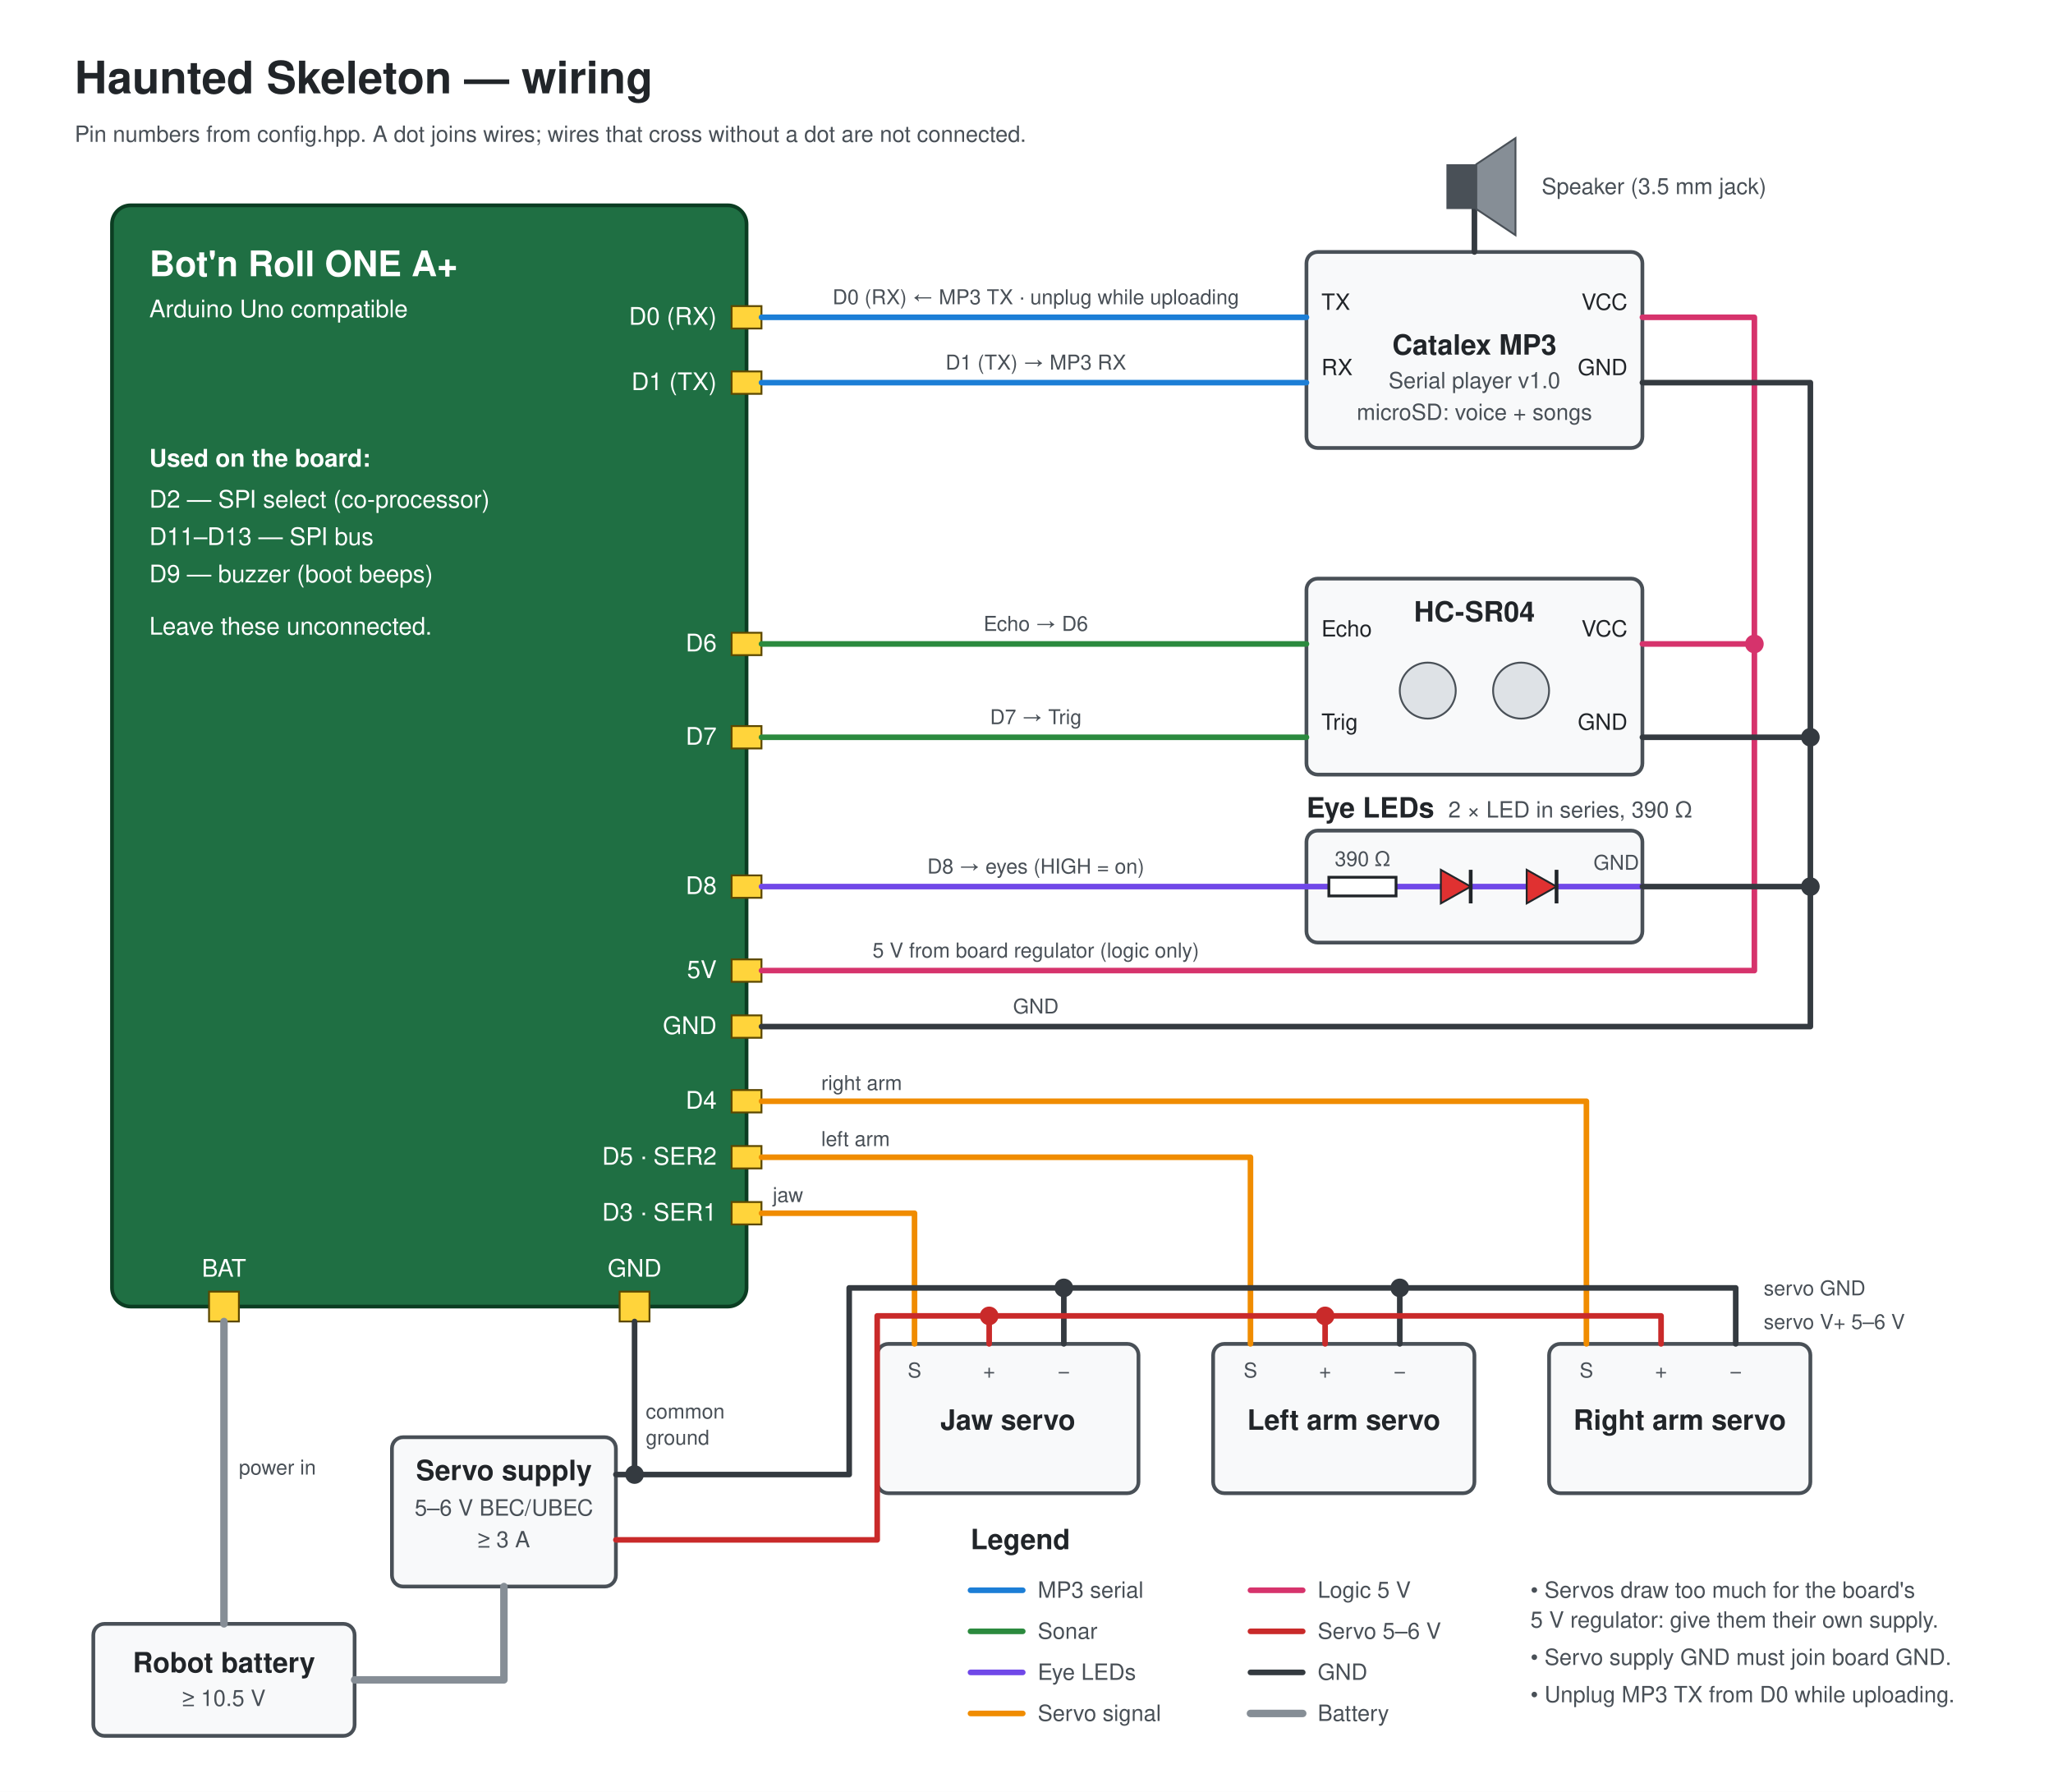
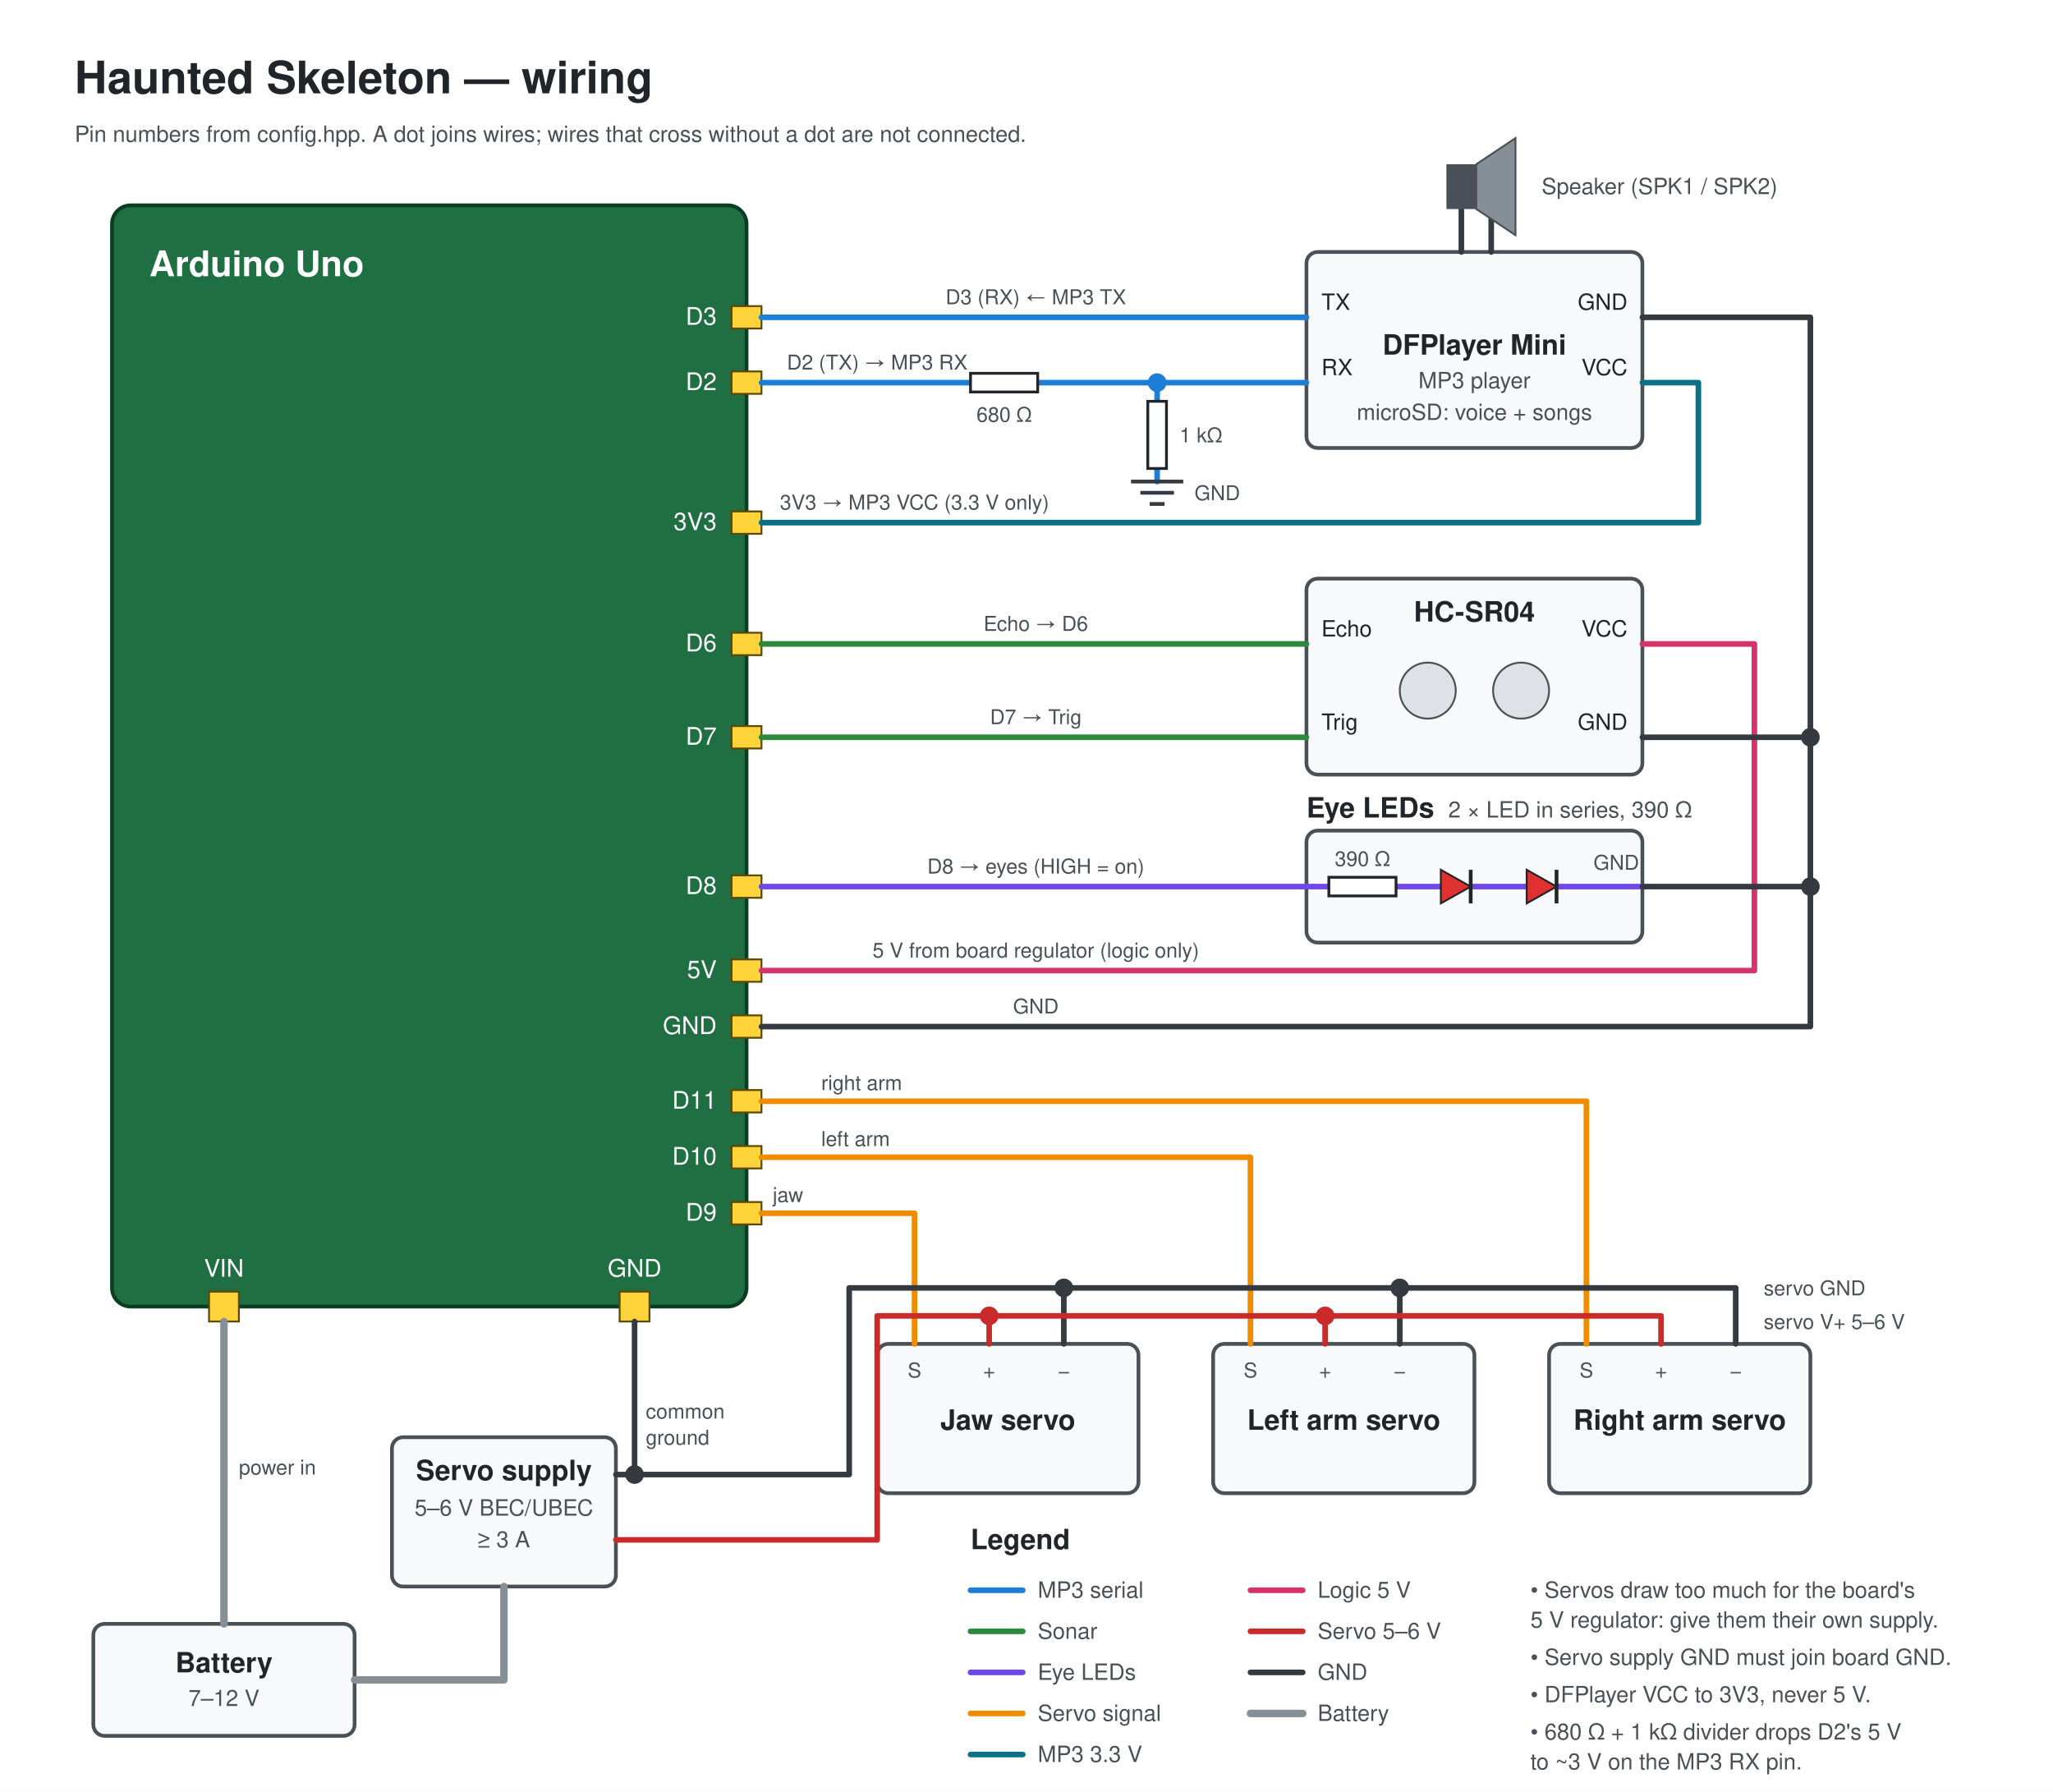
<svg xmlns="http://www.w3.org/2000/svg" viewBox="0 0 1100 960" width="1100" height="960" font-family="Helvetica, Arial, sans-serif">
  <style>
    .w { fill: none; stroke-width: 3; stroke-linejoin: round; stroke-linecap: round; }
    .v5 { stroke: #d6336c; }
+     .v3 { stroke: #0b7285; }
    .gnd { stroke: #343a40; }
    .ser { stroke: #1c7ed6; }
    .son { stroke: #2b8a3e; }
    .eye { stroke: #7048e8; }
    .srv { stroke: #f08c00; }
    .vs { stroke: #c92a2a; }
    .bat { stroke: #868e96; stroke-width: 4; }
    .box { fill: #f8f9fa; stroke: #495057; stroke-width: 2; }
    .h { font-size: 15px; font-weight: bold; fill: #212529; }
    .t { font-size: 12px; fill: #495057; }
    .p { font-size: 12px; fill: #212529; }
    .wl { font-size: 11px; fill: #495057; }
    .pcb { font-size: 13px; fill: #ffffff; }
    .dot { stroke: none; }
  </style>
  <rect width="1100" height="960" fill="#ffffff" />
  <text x="40" y="50" font-size="24" font-weight="bold" fill="#212529">Haunted Skeleton — wiring</text>
  <text x="40" y="76" class="t">Pin numbers from config.hpp. A dot joins wires; wires that cross without a dot are not connected.</text>
  <rect x="60" y="110" width="340" height="590" rx="10" fill="#1f6f43" stroke="#0b3d22" stroke-width="2" />
-   <text x="80" y="148" font-size="19" font-weight="bold" fill="#ffffff">Bot'n Roll ONE A+</text>
-   <text x="80" y="170" class="pcb">Arduino Uno compatible</text>
-   <text x="80" y="250" class="pcb" font-weight="bold">Used on the board:</text>
-   <text x="80" y="272" class="pcb">D2 — SPI select (co-processor)</text>
-   <text x="80" y="292" class="pcb">D11–D13 — SPI bus</text>
-   <text x="80" y="312" class="pcb">D9 — buzzer (boot beeps)</text>
-   <text x="80" y="340" class="pcb">Leave these unconnected.</text>
+   <text x="80" y="148" font-size="19" font-weight="bold" fill="#ffffff">Arduino Uno</text>
  <g class="pcb" text-anchor="end">
-     <text x="384" y="174">D0 (RX)</text>
-     <text x="384" y="209">D1 (TX)</text>
+     <text x="384" y="174">D3</text>
+     <text x="384" y="209">D2</text>
+     <text x="384" y="284">3V3</text>
    <text x="384" y="349">D6</text>
    <text x="384" y="399">D7</text>
    <text x="384" y="479">D8</text>
    <text x="384" y="524">5V</text>
    <text x="384" y="554">GND</text>
-     <text x="384" y="594">D4</text>
-     <text x="384" y="624">D5 · SER2</text>
-     <text x="384" y="654">D3 · SER1</text>
+     <text x="384" y="594">D11</text>
+     <text x="384" y="624">D10</text>
+     <text x="384" y="654">D9</text>
  </g>
  <g fill="#ffd43b" stroke="#5c4800" stroke-width="1">
    <rect x="392" y="164" width="16" height="12" />
    <rect x="392" y="199" width="16" height="12" />
+     <rect x="392" y="274" width="16" height="12" />
    <rect x="392" y="339" width="16" height="12" />
    <rect x="392" y="389" width="16" height="12" />
    <rect x="392" y="469" width="16" height="12" />
    <rect x="392" y="514" width="16" height="12" />
    <rect x="392" y="544" width="16" height="12" />
    <rect x="392" y="584" width="16" height="12" />
    <rect x="392" y="614" width="16" height="12" />
    <rect x="392" y="644" width="16" height="12" />
    <rect x="112" y="692" width="16" height="16" />
    <rect x="332" y="692" width="16" height="16" />
  </g>
-   <text x="120" y="684" class="pcb" text-anchor="middle">BAT</text>
+   <text x="120" y="684" class="pcb" text-anchor="middle">VIN</text>
  <text x="340" y="684" class="pcb" text-anchor="middle">GND</text>
  <rect x="700" y="135" width="180" height="105" rx="6" class="box" />
-   <text x="790" y="190" class="h" text-anchor="middle">Catalex MP3</text>
-   <text x="790" y="208" class="t" text-anchor="middle">Serial player v1.0</text>
+   <text x="790" y="190" class="h" text-anchor="middle">DFPlayer Mini</text>
+   <text x="790" y="208" class="t" text-anchor="middle">MP3 player</text>
  <text x="790" y="225" class="t" text-anchor="middle">microSD: voice + songs</text>
  <text x="708" y="166" class="p">TX</text>
  <text x="708" y="201" class="p">RX</text>
-   <text x="872" y="166" class="p" text-anchor="end">VCC</text>
-   <text x="872" y="201" class="p" text-anchor="end">GND</text>
-   <path d="M790 135 V112" class="w gnd" />
+   <text x="872" y="166" class="p" text-anchor="end">GND</text>
+   <text x="872" y="201" class="p" text-anchor="end">VCC</text>
+   <path d="M783 135 V112 M799 135 V106" class="w gnd" stroke-width="2" />
  <rect x="775" y="88" width="16" height="24" fill="#495057" />
  <path d="M791 88 L812 74 V126 L791 112 Z" fill="#868e96" stroke="#495057" />
-   <text x="826" y="104" class="t">Speaker (3.5 mm jack)</text>
+   <text x="826" y="104" class="t">Speaker (SPK1 / SPK2)</text>
  <rect x="700" y="310" width="180" height="105" rx="6" class="box" />
  <circle cx="765" cy="370" r="15" fill="#dee2e6" stroke="#495057" />
  <circle cx="815" cy="370" r="15" fill="#dee2e6" stroke="#495057" />
  <text x="790" y="333" class="h" text-anchor="middle">HC-SR04</text>
  <text x="708" y="341" class="p">Echo</text>
  <text x="708" y="391" class="p">Trig</text>
  <text x="872" y="341" class="p" text-anchor="end">VCC</text>
  <text x="872" y="391" class="p" text-anchor="end">GND</text>
  <text x="700" y="438" class="h">Eye LEDs</text>
  <text x="776" y="438" class="t">2 × LED in series, 390 Ω</text>
  <rect x="700" y="445" width="180" height="60" rx="6" class="box" />
  <path d="M700 475 H712 M748 475 H772 M788 475 H818 M834 475 H880" class="w eye" stroke-width="2" />
  <rect x="712" y="470" width="36" height="10" fill="#ffffff" stroke="#212529" stroke-width="1.5" />
  <text x="730" y="464" class="wl" text-anchor="middle">390 Ω</text>
  <path d="M772 466 L788 475 L772 484 Z M818 466 L834 475 L818 484 Z" fill="#e03131" stroke="#212529" stroke-width="1" />
  <path d="M788 466 V484 M834 466 V484" stroke="#212529" stroke-width="2" />
  <text x="866" y="466" class="wl" text-anchor="middle">GND</text>
  <g>
    <rect x="470" y="720" width="140" height="80" rx="6" class="box" />
    <text x="540" y="766" class="h" text-anchor="middle">Jaw servo</text>
    <rect x="650" y="720" width="140" height="80" rx="6" class="box" />
    <text x="720" y="766" class="h" text-anchor="middle">Left arm servo</text>
    <rect x="830" y="720" width="140" height="80" rx="6" class="box" />
    <text x="900" y="766" class="h" text-anchor="middle">Right arm servo</text>
    <g class="wl" text-anchor="middle">
      <text x="490" y="738">S</text>
      <text x="530" y="738">+</text>
      <text x="570" y="738">−</text>
      <text x="670" y="738">S</text>
      <text x="710" y="738">+</text>
      <text x="750" y="738">−</text>
      <text x="850" y="738">S</text>
      <text x="890" y="738">+</text>
      <text x="930" y="738">−</text>
    </g>
  </g>
  <rect x="210" y="770" width="120" height="80" rx="6" class="box" />
  <text x="270" y="793" class="h" text-anchor="middle">Servo supply</text>
  <text x="270" y="812" class="t" text-anchor="middle">5–6 V BEC/UBEC</text>
  <text x="270" y="829" class="t" text-anchor="middle">≥ 3 A</text>
  <rect x="50" y="870" width="140" height="60" rx="6" class="box" />
-   <text x="120" y="896" class="h" text-anchor="middle">Robot battery</text>
-   <text x="120" y="914" class="t" text-anchor="middle">≥ 10.5 V</text>
+   <text x="120" y="896" class="h" text-anchor="middle">Battery</text>
+   <text x="120" y="914" class="t" text-anchor="middle">7–12 V</text>
  <path d="M120 870 V708" class="w bat" />
  <path d="M190 900 H270 V850" class="w bat" />
  <text x="128" y="790" class="wl">power in</text>
  <path d="M408 170 H700" class="w ser" />
-   <path d="M408 205 H700" class="w ser" />
-   <text x="555" y="163" class="wl" text-anchor="middle">D0 (RX) ← MP3 TX · unplug while uploading</text>
-   <text x="555" y="198" class="wl" text-anchor="middle">D1 (TX) → MP3 RX</text>
+   <path d="M408 205 H520 M556 205 H700" class="w ser" />
+   <rect x="520" y="200" width="36" height="10" fill="#ffffff" stroke="#212529" stroke-width="1.5" />
+   <path d="M620 205 V215 M620 251 V258" class="w ser" />
+   <rect x="615" y="215" width="10" height="36" fill="#ffffff" stroke="#212529" stroke-width="1.5" />
+   <path d="M606 258 H634 M611 264 H629 M616 270 H624" stroke="#343a40" stroke-width="2" />
+   <circle cx="620" cy="205" r="5" fill="#1c7ed6" class="dot" />
+   <text x="555" y="163" class="wl" text-anchor="middle">D3 (RX) ← MP3 TX</text>
+   <text x="470" y="198" class="wl" text-anchor="middle">D2 (TX) → MP3 RX</text>
+   <text x="538" y="226" class="wl" text-anchor="middle">680 Ω</text>
+   <text x="632" y="237" class="wl">1 kΩ</text>
+   <text x="640" y="268" class="wl">GND</text>
+   <path d="M408 280 H910 V205 H880" class="w v3" />
+   <text x="490" y="273" class="wl" text-anchor="middle">3V3 → MP3 VCC (3.3 V only)</text>
  <path d="M408 345 H700" class="w son" />
  <path d="M408 395 H700" class="w son" />
  <text x="555" y="338" class="wl" text-anchor="middle">Echo → D6</text>
  <text x="555" y="388" class="wl" text-anchor="middle">D7 → Trig</text>
  <path d="M408 475 H700" class="w eye" />
  <text x="555" y="468" class="wl" text-anchor="middle">D8 → eyes (HIGH = on)</text>
-   <path d="M408 520 H940 V170 H880" class="w v5" />
-   <path d="M940 345 H880" class="w v5" />
-   <circle cx="940" cy="345" r="5" fill="#d6336c" class="dot" />
+   <path d="M408 520 H940 V345 H880" class="w v5" />
  <text x="555" y="513" class="wl" text-anchor="middle">5 V from board regulator (logic only)</text>
-   <path d="M408 550 H970 V205 H880" class="w gnd" />
+   <path d="M408 550 H970 V170 H880" class="w gnd" />
  <path d="M970 395 H880 M970 475 H880" class="w gnd" />
  <circle cx="970" cy="395" r="5" fill="#343a40" class="dot" />
  <circle cx="970" cy="475" r="5" fill="#343a40" class="dot" />
  <text x="555" y="543" class="wl" text-anchor="middle">GND</text>
  <path d="M408 590 H850 V720" class="w srv" />
  <path d="M408 620 H670 V720" class="w srv" />
  <path d="M408 650 H490 V720" class="w srv" />
  <text x="440" y="584" class="wl">right arm</text>
  <text x="440" y="614" class="wl">left arm</text>
  <text x="414" y="644" class="wl">jaw</text>
  <path d="M330 790 H455 V690 H930 V720" class="w gnd" />
  <path d="M570 690 V720 M750 690 V720" class="w gnd" />
  <path d="M340 708 V790" class="w gnd" />
  <circle cx="340" cy="790" r="5" fill="#343a40" class="dot" />
  <circle cx="570" cy="690" r="5" fill="#343a40" class="dot" />
  <circle cx="750" cy="690" r="5" fill="#343a40" class="dot" />
  <text x="945" y="694" class="wl">servo GND</text>
  <text x="346" y="760" class="wl">common</text>
  <text x="346" y="774" class="wl">ground</text>
  <path d="M330 825 H470 V705 H890 V720" class="w vs" />
  <path d="M530 705 V720 M710 705 V720" class="w vs" />
  <circle cx="530" cy="705" r="5" fill="#c92a2a" class="dot" />
  <circle cx="710" cy="705" r="5" fill="#c92a2a" class="dot" />
  <text x="945" y="712" class="wl">servo V+ 5–6 V</text>
  <g transform="translate(520 830)">
    <text x="0" y="0" class="h">Legend</text>
    <g class="t">
      <line x1="0" y1="22" x2="28" y2="22" class="w ser" />
      <text x="36" y="26">MP3 serial</text>
      <line x1="0" y1="44" x2="28" y2="44" class="w son" />
      <text x="36" y="48">Sonar</text>
      <line x1="0" y1="66" x2="28" y2="66" class="w eye" />
      <text x="36" y="70">Eye LEDs</text>
      <line x1="0" y1="88" x2="28" y2="88" class="w srv" />
      <text x="36" y="92">Servo signal</text>
      <line x1="150" y1="22" x2="178" y2="22" class="w v5" />
      <text x="186" y="26">Logic 5 V</text>
+       <line x1="0" y1="110" x2="28" y2="110" class="w v3" />
+       <text x="36" y="114">MP3 3.3 V</text>
      <line x1="150" y1="44" x2="178" y2="44" class="w vs" />
      <text x="186" y="48">Servo 5–6 V</text>
      <line x1="150" y1="66" x2="178" y2="66" class="w gnd" />
      <text x="186" y="70">GND</text>
      <line x1="150" y1="88" x2="178" y2="88" class="w bat" />
      <text x="186" y="92">Battery</text>
      <text x="300" y="26">• Servos draw too much for the board's</text>
      <text x="300" y="42">  5 V regulator: give them their own supply.</text>
      <text x="300" y="62">• Servo supply GND must join board GND.</text>
-       <text x="300" y="82">• Unplug MP3 TX from D0 while uploading.</text>
+       <text x="300" y="82">• DFPlayer VCC to 3V3, never 5 V.</text>
+       <text x="300" y="102">• 680 Ω + 1 kΩ divider drops D2's 5 V</text>
+       <text x="300" y="118">  to ~3 V on the MP3 RX pin.</text>
    </g>
  </g>
</svg>
